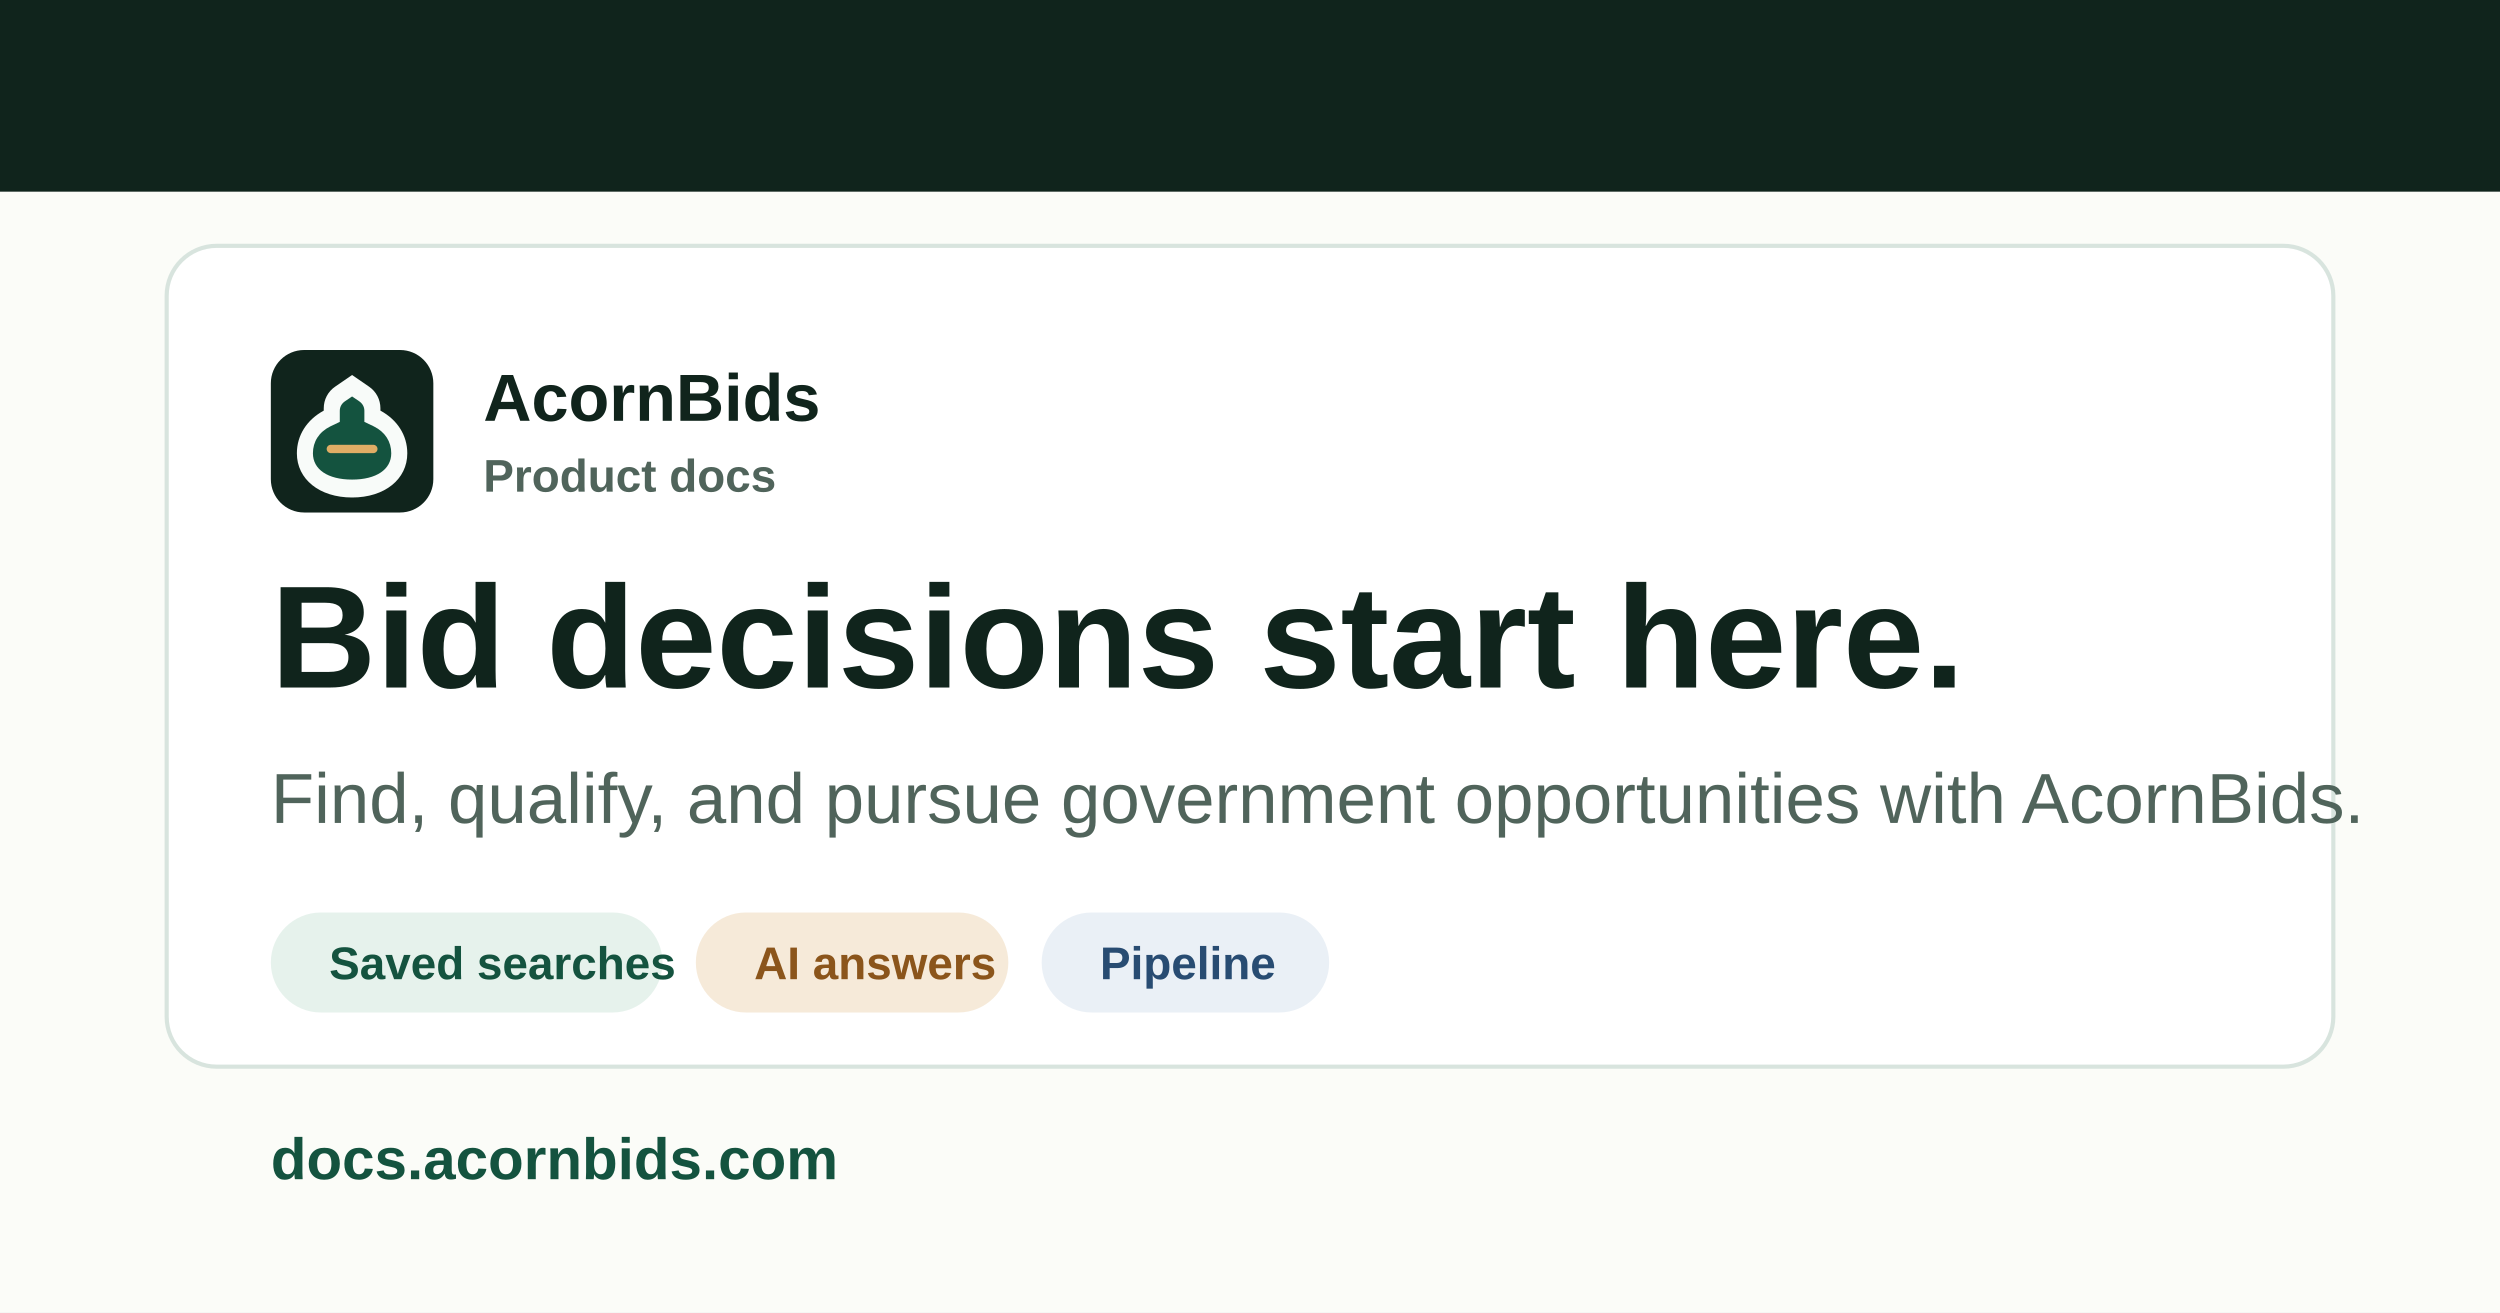
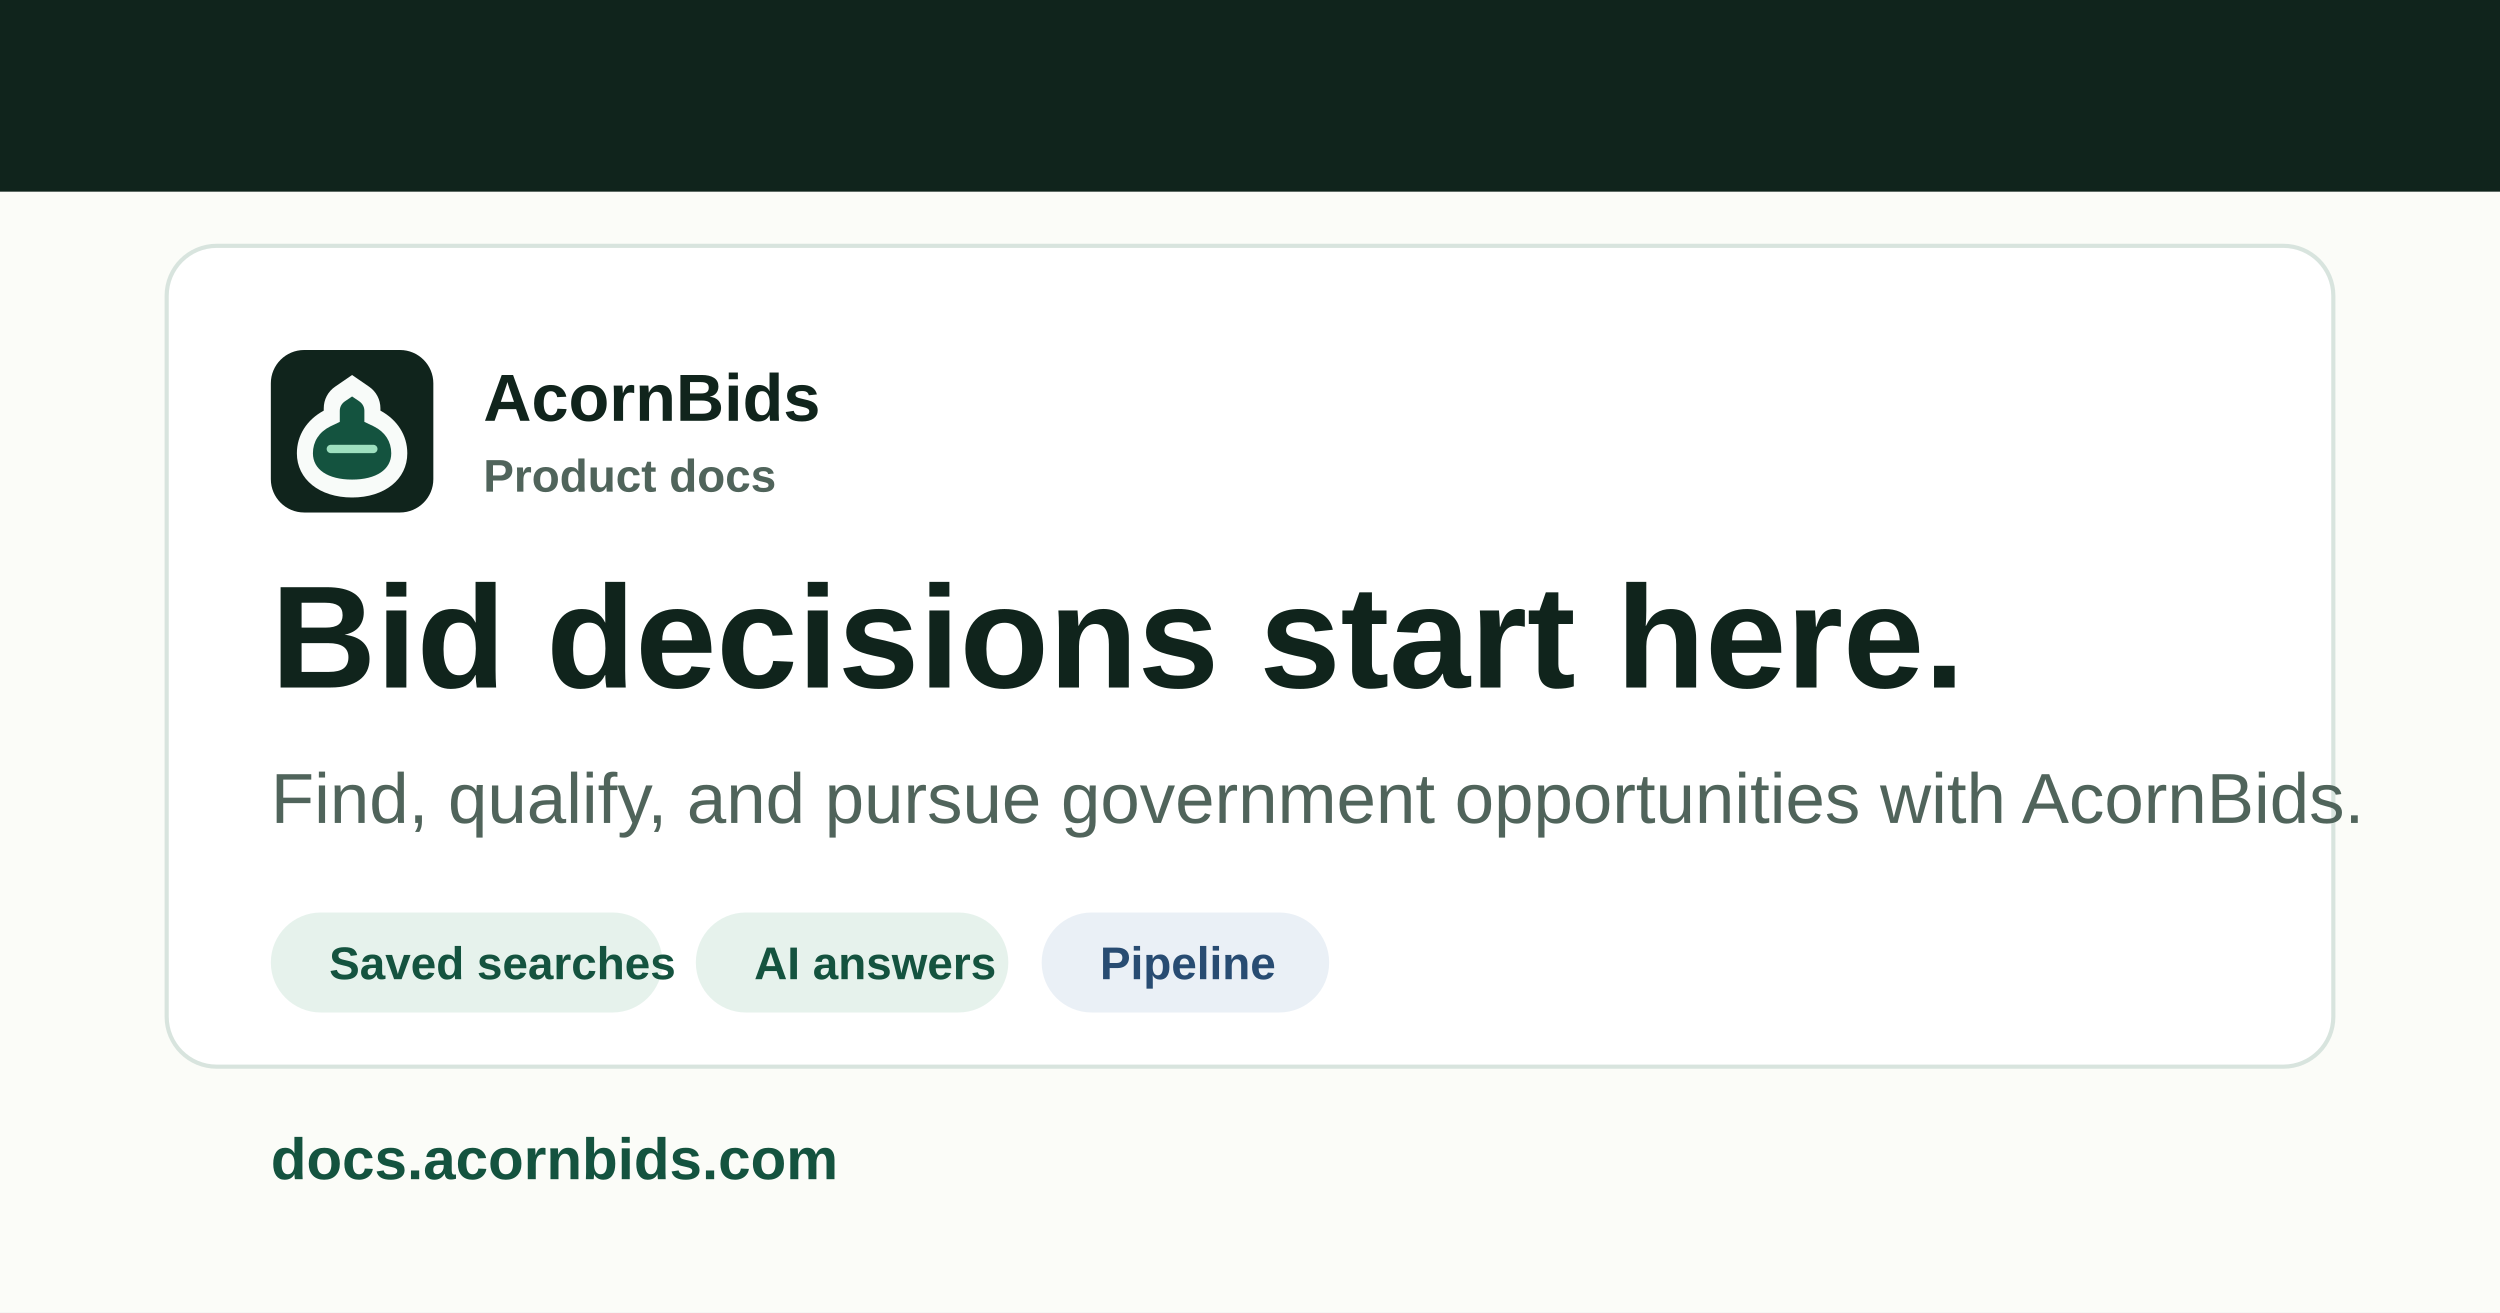
<svg xmlns="http://www.w3.org/2000/svg" width="1200" height="630" viewBox="0 0 1200 630" fill="none">
  <rect width="1200" height="630" fill="#FBFCF8" />
  <path d="M0 0H1200V92H0V0Z" fill="#10241C" />
  <rect x="80" y="118" width="1040" height="394" rx="24" fill="#FFFFFF" stroke="#D8E4DE" stroke-width="2" />
  <rect x="130" y="168" width="78" height="78" rx="16" fill="#10241C" />
  <path d="M169 180L177 185.5C180.6 187.9 182.6 191.8 182.6 196V197.1C190.7 201.5 195.5 208.9 195.5 217.6C195.5 230 184.7 238.8 169 238.8C153.3 238.8 142.5 230 142.5 217.6C142.5 208.9 147.3 201.5 155.4 197.1V196C155.4 191.8 157.4 187.9 161 185.5L169 180Z" fill="#F8FBF9" />
  <path d="M169 190.3L172.4 192.6C174 193.7 174.9 195.3 174.9 197.2V202.5L179.5 204.7C184.9 207.4 187.8 212 187.8 217.6C187.8 225.3 180.7 230.2 169 230.2C157.3 230.2 150.2 225.3 150.2 217.6C150.2 212 153.1 207.4 158.5 204.7L163.1 202.5V197.2C163.1 195.3 164 193.7 165.6 192.6L169 190.3Z" fill="#14533F" />
-   <path d="M158.8 215.5H179.2" stroke="#E0AD65" stroke-width="4" stroke-linecap="round" />
+   <path d="M158.8 215.5H179.2" stroke="#9EE0BF" stroke-width="4" stroke-linecap="round" />
  <text x="232" y="202" fill="#10241C" font-family="Arial, sans-serif" font-size="32" font-weight="700">AcornBids</text>
  <text x="232" y="236" fill="#50645B" font-family="Arial, sans-serif" font-size="22" font-weight="700">Product docs</text>
  <text x="130" y="330" fill="#10241C" font-family="Arial, sans-serif" font-size="70" font-weight="700">Bid decisions start here.</text>
  <text x="130" y="395" fill="#50645B" font-family="Arial, sans-serif" font-size="34">Find, qualify, and pursue government opportunities with AcornBids.</text>
  <rect x="130" y="438" width="188" height="48" rx="24" fill="#E6F2EC" />
  <text x="158" y="470" fill="#14533F" font-family="Arial, sans-serif" font-size="22" font-weight="700">Saved searches</text>
-   <rect x="334" y="438" width="150" height="48" rx="24" fill="#F6EAD9" />
-   <text x="362" y="470" fill="#8B551B" font-family="Arial, sans-serif" font-size="22" font-weight="700">AI answers</text>
+   <rect x="334" y="438" width="150" height="48" rx="24" fill="#E6F2EC" />
+   <text x="362" y="470" fill="#14533F" font-family="Arial, sans-serif" font-size="22" font-weight="700">AI answers</text>
  <rect x="500" y="438" width="138" height="48" rx="24" fill="#EAF0F6" />
  <text x="528" y="470" fill="#284C72" font-family="Arial, sans-serif" font-size="22" font-weight="700">Pipeline</text>
  <text x="130" y="566" fill="#14533F" font-family="Arial, sans-serif" font-size="28" font-weight="700">docs.acornbids.com</text>
</svg>
